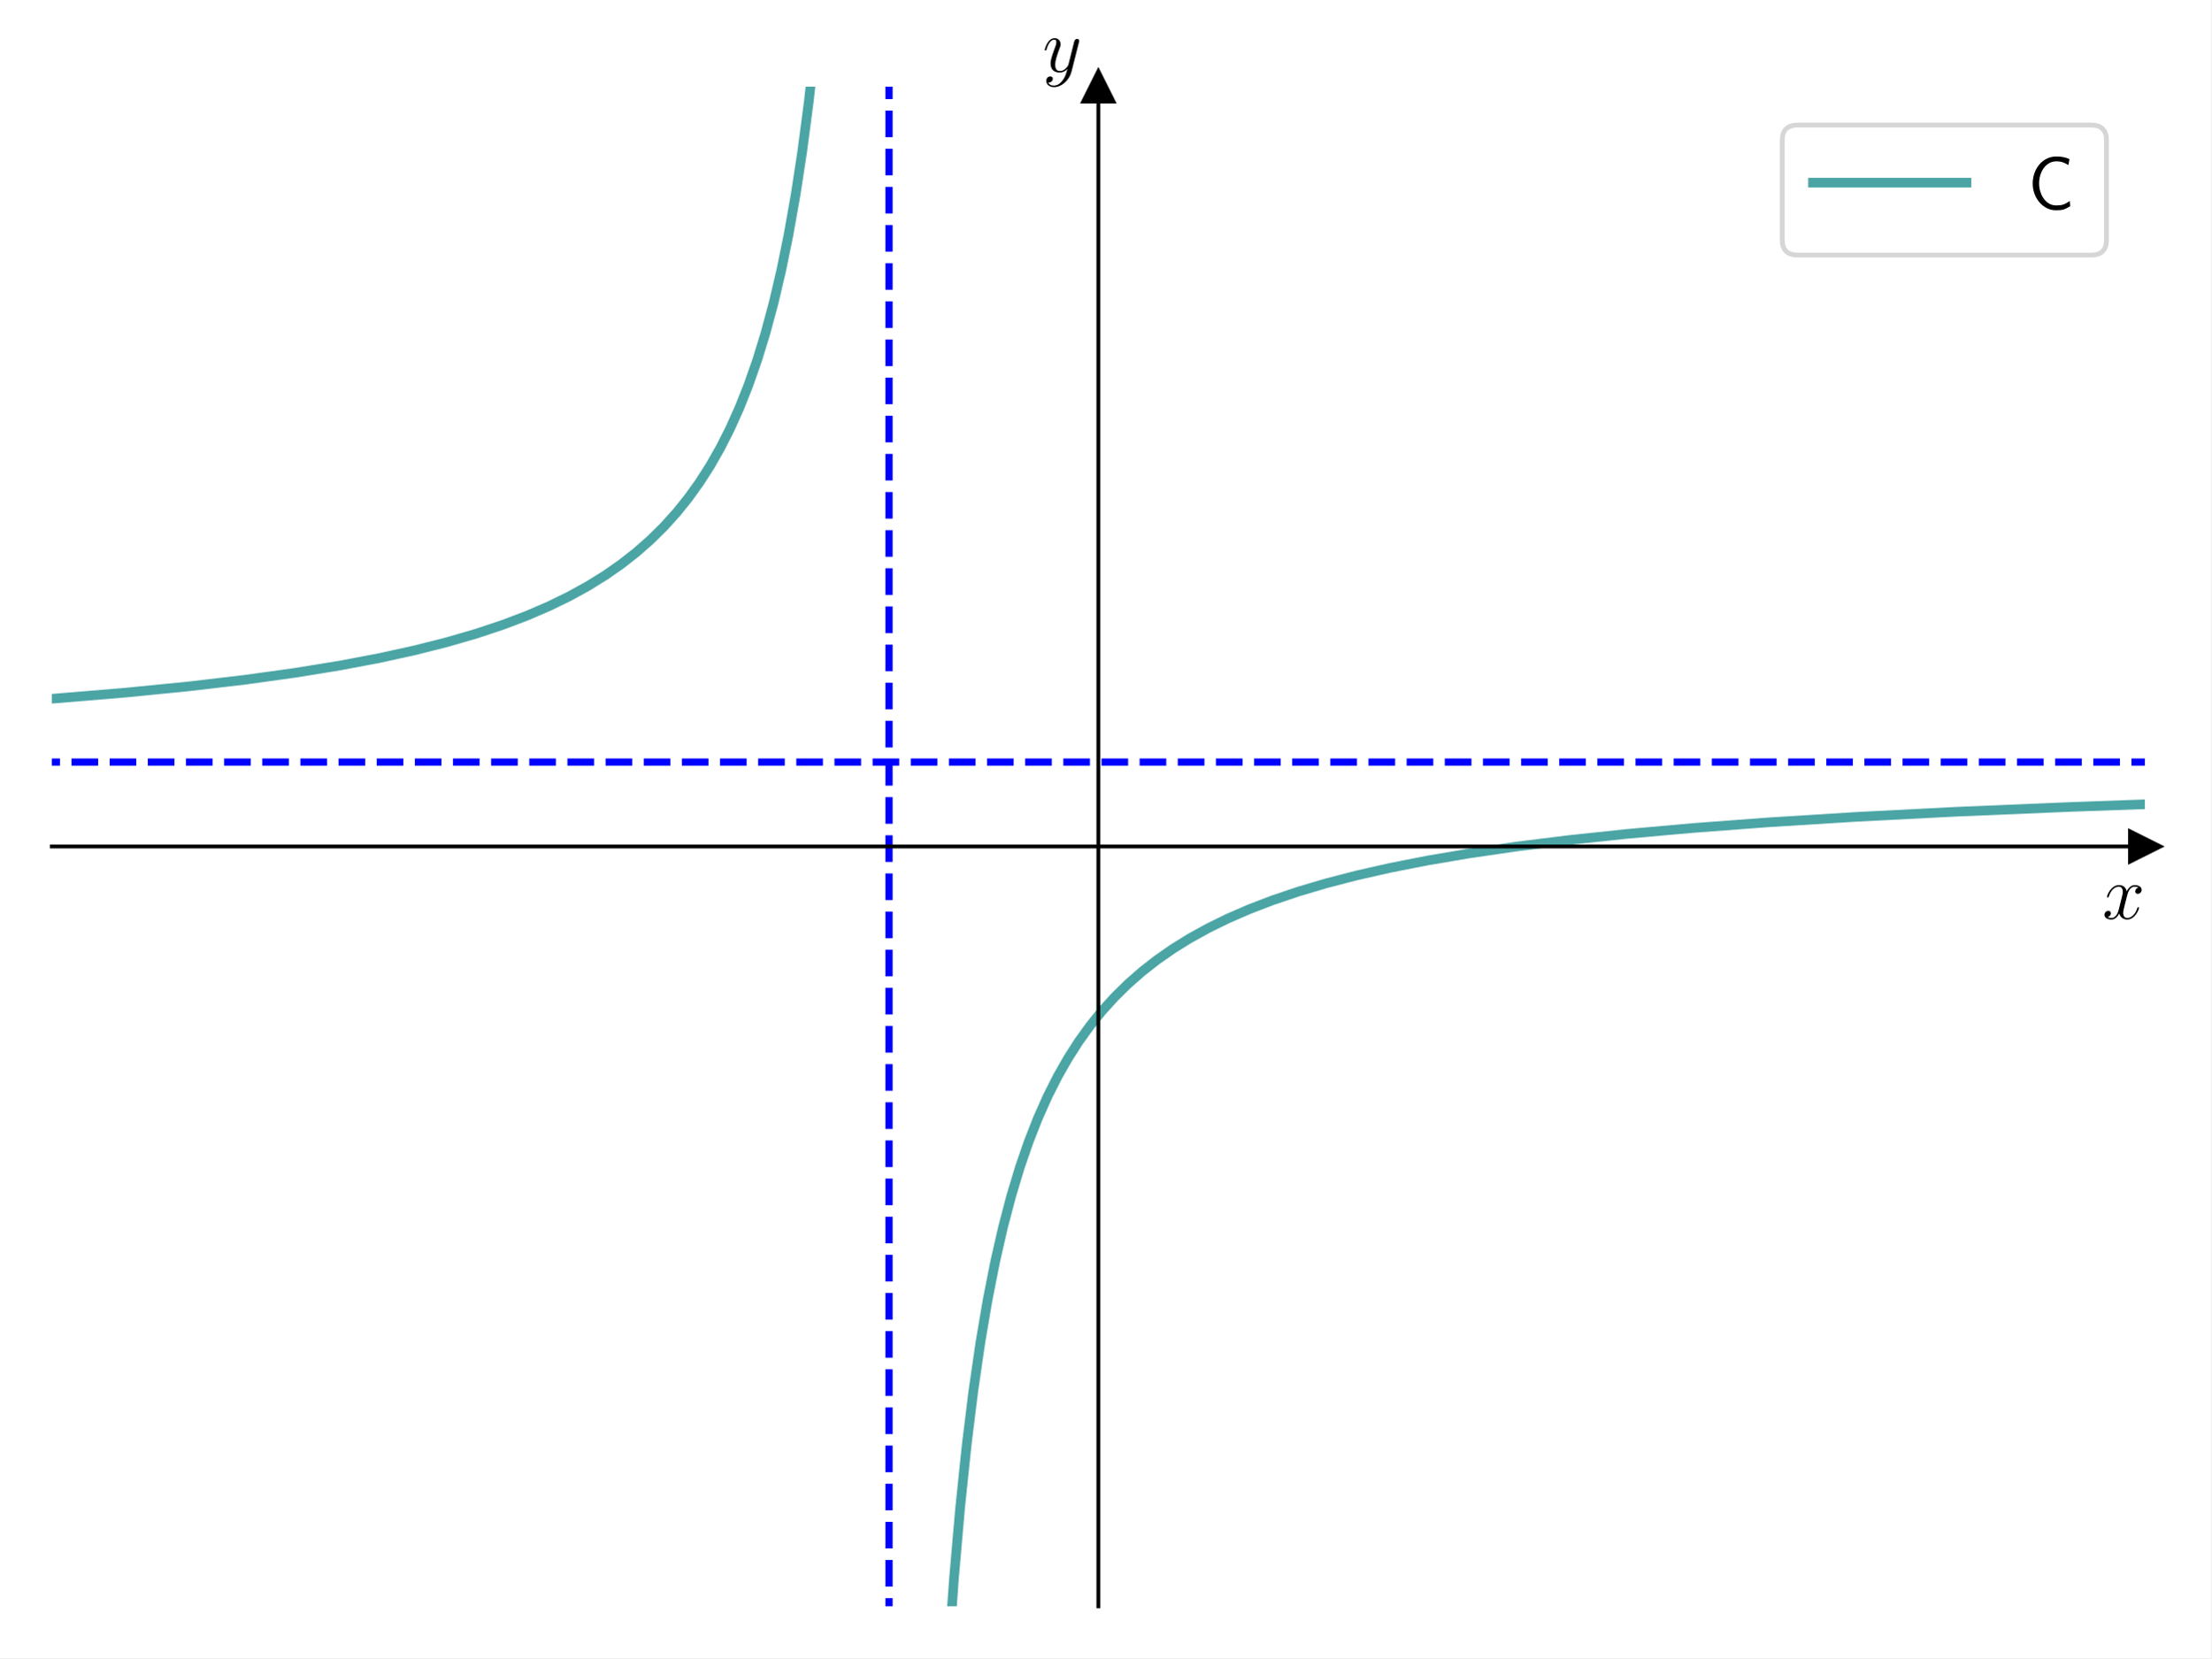
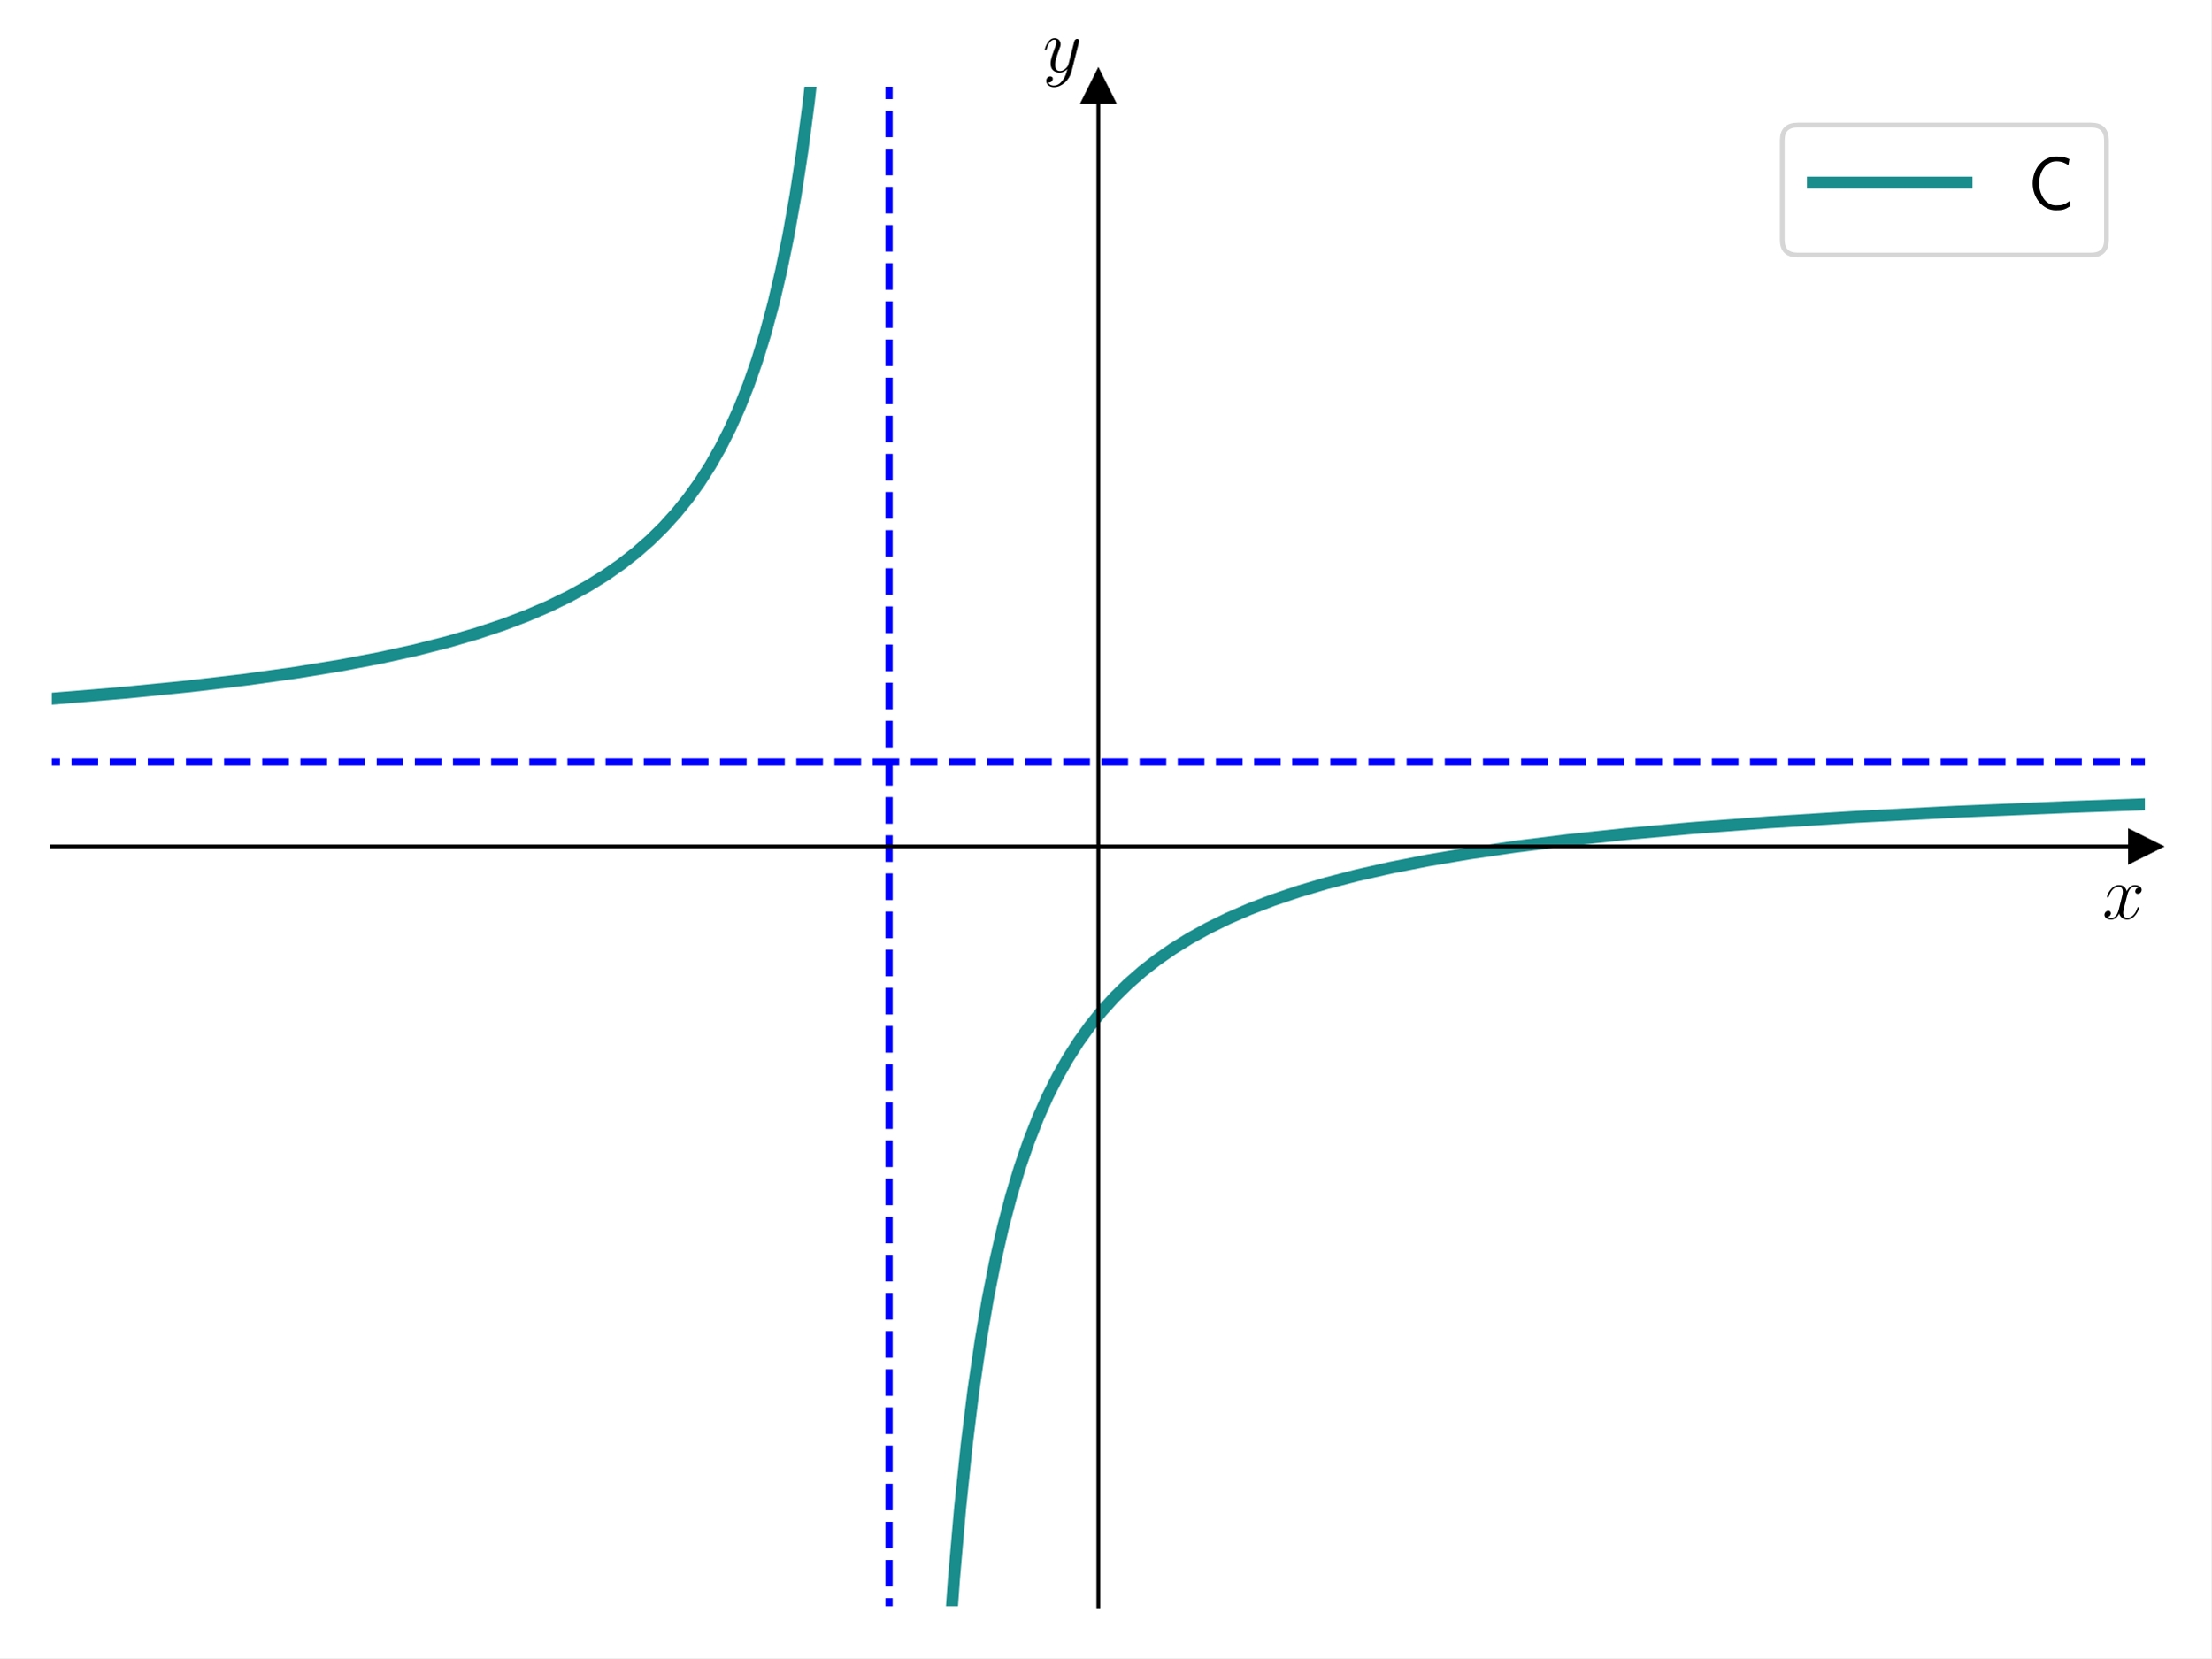
<svg xmlns="http://www.w3.org/2000/svg" xmlns:xlink="http://www.w3.org/1999/xlink" width="460.8pt" height="345.6pt" viewBox="0 0 460.8 345.6" version="1.1">
  <defs>
    <style type="text/css">*{stroke-linejoin: round; stroke-linecap: butt}</style>
  </defs>
  <g id="figure_1">
    <g id="patch_1">
      <path d="M 0 345.6  L 460.8 345.6  L 460.8 0  L 0 0  z " style="fill: #ffffff" />
    </g>
    <g id="axes_1">
      <g id="patch_2">
        <path d="M 10.8 334.8  L 447 334.8  L 447 18.065  L 10.8 18.065  z " style="fill: #ffffff" />
      </g>
      <g id="matplotlib.axis_1">
        <g id="text_1">
          <g transform="translate(438.1306 191.5019) scale(0.16 -0.16)">
            <defs>
              <path id="CMMI12-78" d="M 3034 2606  C 2829 2567 2752 2414 2752 2293  C 2752 2139 2874 2088 2963 2088  C 3155 2088 3290 2254 3290 2427  C 3290 2695 2982 2816 2714 2816  C 2323 2816 2106 2433 2048 2312  C 1901 2816 1504 2816 1389 2816  C 736 2816 390 1980 390 1839  C 390 1814 416 1782 461 1782  C 512 1782 525 1820 538 1846  C 755 2555 1184 2689 1370 2689  C 1658 2689 1715 2420 1715 2267  C 1715 2127 1677 1980 1600 1673  L 1382 798  C 1286 415 1101 64 762 64  C 730 64 570 64 435 147  C 666 192 717 383 717 460  C 717 588 621 664 499 664  C 346 664 179 530 179 326  C 179 57 480 -64 755 -64  C 1062 -64 1280 179 1414 441  C 1517 64 1837 -64 2074 -64  C 2726 -64 3072 773 3072 913  C 3072 945 3046 971 3008 971  C 2950 971 2944 939 2925 888  C 2752 326 2381 64 2093 64  C 1869 64 1747 230 1747 492  C 1747 632 1773 734 1875 1156  L 2099 2024  C 2195 2408 2413 2689 2707 2689  C 2720 2689 2899 2689 3034 2606  z " transform="scale(0.015625)" />
            </defs>
            <use xlink:href="#CMMI12-78" transform="scale(0.996264)" />
          </g>
        </g>
      </g>
      <g id="matplotlib.axis_2">
        <g id="text_2">
          <g transform="translate(217.2897 14.96506) scale(0.16 -0.16)">
            <defs>
              <path id="CMMI12-79" d="M 1683 -700  C 1510 -939 1261 -1152 947 -1152  C 870 -1152 563 -1152 467 -889  C 486 -895 518 -895 531 -895  C 723 -895 851 -729 851 -582  C 851 -435 730 -384 634 -384  C 531 -384 307 -458 307 -759  C 307 -1071 582 -1286 947 -1286  C 1587 -1286 2234 -700 2413 6  L 3040 2485  C 3046 2517 3059 2556 3059 2594  C 3059 2689 2982 2753 2886 2753  C 2829 2753 2694 2727 2643 2535  L 2170 658  C 2138 543 2138 530 2086 460  C 1958 281 1747 64 1440 64  C 1082 64 1050 415 1050 588  C 1050 952 1222 1443 1395 1903  C 1466 2088 1504 2178 1504 2305  C 1504 2574 1312 2816 998 2816  C 410 2816 173 1890 173 1839  C 173 1814 198 1782 243 1782  C 301 1782 307 1807 333 1897  C 486 2433 730 2689 979 2689  C 1037 2689 1146 2689 1146 2478  C 1146 2312 1075 2127 979 1884  C 666 1047 666 837 666 683  C 666 77 1101 -64 1421 -64  C 1606 -64 1837 -6 2061 230  L 2067 224  C 1971 -147 1907 -392 1683 -700  z " transform="scale(0.015625)" />
            </defs>
            <use xlink:href="#CMMI12-79" transform="scale(0.996264)" />
          </g>
        </g>
      </g>
      <g id="line2d_1">
        <defs>
-           <path id="m3895e60bd4" d="M 3 0  L -3 -3  L -3 3  z " style="stroke: #000000; stroke-linejoin: miter" />
+           <path id="mb945c12cad" d="M 3 0  L -3 -3  L -3 3  z " style="stroke: #000000; stroke-linejoin: miter" />
        </defs>
        <g>
-           <use xlink:href="#m3895e60bd4" x="447" y="176.432" style="stroke: #000000; stroke-linejoin: miter" />
+           <use xlink:href="#mb945c12cad" x="447" y="176.432" style="stroke: #000000; stroke-linejoin: miter" />
        </g>
      </g>
      <g id="line2d_2">
        <defs>
-           <path id="mdbf83a306b" d="M 0 -3  L -3 3  L 3 3  z " style="stroke: #000000; stroke-linejoin: miter" />
+           <path id="m2a7847f4d7" d="M 0 -3  L -3 3  L 3 3  z " style="stroke: #000000; stroke-linejoin: miter" />
        </defs>
        <g>
-           <use xlink:href="#mdbf83a306b" x="228.9" y="18.065" style="stroke: #000000; stroke-linejoin: miter" />
+           <use xlink:href="#m2a7847f4d7" x="228.9" y="18.065" style="stroke: #000000; stroke-linejoin: miter" />
        </g>
      </g>
      <g id="line2d_3">
-         <path d="M 10.8 145.639  L 26.139 144.367  L 39.454 143.045  L 51.171 141.666  L 61.61 140.216  L 70.877 138.708  L 79.079 137.154  L 86.429 135.541  L 93.14 133.845  L 99.212 132.082  L 104.751 130.242  L 109.757 128.346  L 114.338 126.378  L 118.598 124.304  L 122.54 122.134  L 126.161 119.886  L 129.463 117.582  L 132.553 115.165  L 135.535 112.546  L 138.305 109.817  L 140.968 106.871  L 143.418 103.83  L 145.761 100.568  L 147.998 97.072  L 150.128 93.329  L 152.152 89.327  L 154.07 85.057  L 155.987 80.228  L 157.798 75.048  L 159.502 69.509  L 161.206 63.185  L 162.804 56.385  L 164.296 49.104  L 165.787 40.709  L 167.172 31.676  L 168.556 21.147  L 169.835 9.752  L 170.873 -1  M 197.544 346.6  L 198.808 329.05  L 200.086 314.355  L 201.471 301.054  L 202.856 289.849  L 204.347 279.602  L 205.838 270.842  L 207.436 262.765  L 209.034 255.774  L 210.738 249.284  L 212.549 243.278  L 214.36 238.02  L 216.277 233.122  L 218.301 228.569  L 220.432 224.343  L 222.562 220.599  L 224.799 217.103  L 227.142 213.841  L 229.592 210.8  L 232.255 207.854  L 235.025 205.125  L 238.007 202.507  L 241.097 200.09  L 244.399 197.786  L 247.914 195.6  L 251.749 193.479  L 255.903 191.441  L 260.377 189.499  L 265.277 187.62  L 270.603 185.824  L 276.355 184.119  L 282.746 182.461  L 289.776 180.872  L 297.552 179.346  L 306.18 177.882  L 315.874 176.468  L 326.739 175.114  L 338.989 173.817  L 352.836 172.579  L 368.601 171.397  L 386.71 170.267  L 407.588 169.194  L 431.874 168.174  L 447 167.634  L 447 167.634  " clip-path="url(#pdbc0b57d34)" style="fill: none; stroke: #008080; stroke-opacity: 0.7; stroke-width: 2; stroke-linecap: square" />
+         <path d="M 10.8 145.639  L 26.139 144.367  L 39.454 143.045  L 51.171 141.666  L 61.61 140.216  L 70.877 138.708  L 79.079 137.154  L 86.429 135.541  L 93.14 133.845  L 99.212 132.082  L 104.751 130.242  L 109.757 128.346  L 114.338 126.378  L 118.598 124.304  L 122.54 122.134  L 126.161 119.886  L 129.463 117.582  L 132.553 115.165  L 135.535 112.546  L 138.305 109.817  L 140.968 106.871  L 143.418 103.83  L 145.761 100.568  L 147.998 97.072  L 150.128 93.329  L 152.152 89.327  L 154.07 85.057  L 155.987 80.228  L 157.798 75.048  L 159.502 69.509  L 161.206 63.185  L 162.804 56.385  L 164.296 49.104  L 165.787 40.709  L 167.172 31.676  L 168.556 21.147  L 169.835 9.752  L 170.873 -1  M 197.544 346.6  L 198.808 329.05  L 200.086 314.355  L 201.471 301.054  L 202.856 289.849  L 204.347 279.602  L 205.838 270.842  L 207.436 262.765  L 209.034 255.774  L 210.738 249.284  L 212.549 243.278  L 214.36 238.02  L 216.277 233.122  L 218.301 228.569  L 220.432 224.343  L 222.562 220.599  L 224.799 217.103  L 227.142 213.841  L 229.592 210.8  L 232.255 207.854  L 235.025 205.125  L 238.007 202.507  L 241.097 200.09  L 244.399 197.786  L 247.914 195.6  L 251.749 193.479  L 255.903 191.441  L 260.377 189.499  L 265.277 187.62  L 270.603 185.824  L 276.355 184.119  L 282.746 182.461  L 289.776 180.872  L 297.552 179.346  L 306.18 177.882  L 315.874 176.468  L 326.739 175.114  L 338.989 173.817  L 352.836 172.579  L 368.601 171.397  L 386.71 170.267  L 407.588 169.194  L 431.874 168.174  L 447 167.634  L 447 167.634  " clip-path="url(#pd64378db77)" style="fill: none; stroke: #008080; stroke-opacity: 0.9; stroke-width: 2.5; stroke-linecap: square" />
      </g>
      <g id="LineCollection_1">
-         <path d="M -1 158.836  L 461.8 158.836  " clip-path="url(#pdbc0b57d34)" style="fill: none; stroke-dasharray: 5.55,2.4; stroke-dashoffset: 0; stroke: #0000ff; stroke-width: 1.5" />
+         <path d="M -1 158.836  L 461.8 158.836  " clip-path="url(#pd64378db77)" style="fill: none; stroke-dasharray: 5.55,2.4; stroke-dashoffset: 0; stroke: #0000ff; stroke-width: 1.5" />
      </g>
      <g id="LineCollection_2">
-         <path d="M 185.28 346.6  L 185.28 -1  " clip-path="url(#pdbc0b57d34)" style="fill: none; stroke-dasharray: 5.55,2.4; stroke-dashoffset: 0; stroke: #0000ff; stroke-width: 1.5" />
+         <path d="M 185.28 346.6  L 185.28 -1  " clip-path="url(#pd64378db77)" style="fill: none; stroke-dasharray: 5.55,2.4; stroke-dashoffset: 0; stroke: #0000ff; stroke-width: 1.5" />
      </g>
      <g id="patch_3">
        <path d="M 228.9 334.8  L 228.9 18.065  " style="fill: none; stroke: #000000; stroke-width: 0.8; stroke-linejoin: miter; stroke-linecap: square" />
      </g>
      <g id="patch_4">
        <path d="M 447 334.8  L 447 18.065  " style="fill: none" />
      </g>
      <g id="patch_5">
        <path d="M 10.8 176.432  L 447 176.432  " style="fill: none; stroke: #000000; stroke-width: 0.8; stroke-linejoin: miter; stroke-linecap: square" />
      </g>
      <g id="patch_6">
        <path d="M 10.8 18.065  L 447 18.065  " style="fill: none" />
      </g>
      <g id="legend_1">
        <g id="patch_7">
          <path d="M 374.628 53.164  L 435.8 53.164  Q 439 53.164 439 49.964  L 439 29.265  Q 439 26.065 435.8 26.065  L 374.628 26.065  Q 371.428 26.065 371.428 29.265  L 371.428 49.964  Q 371.428 53.164 374.628 53.164  z " style="fill: #ffffff; opacity: 0.8; stroke: #cccccc; stroke-linejoin: miter" />
        </g>
        <g id="line2d_4">
-           <path d="M 377.828 38.065  L 393.828 38.065  L 409.828 38.065  " style="fill: none; stroke: #008080; stroke-opacity: 0.7; stroke-width: 2; stroke-linecap: square" />
+           <path d="M 377.828 38.065  L 393.828 38.065  L 409.828 38.065  " style="fill: none; stroke: #008080; stroke-opacity: 0.9; stroke-width: 2.5; stroke-linecap: square" />
        </g>
        <g id="text_3">
          <g transform="translate(422.6282 43.66453) scale(0.16 -0.16)">
            <defs>
              <path id="CMSS17-43" d="M 3501 714  C 3072 427 2874 344 2355 344  C 1459 344 934 1303 934 2179  C 934 3112 1472 4032 2381 4032  C 2790 4032 3059 3918 3386 3715  L 3475 4217  C 3168 4370 2778 4440 2387 4440  C 1158 4440 397 3316 397 2179  C 397 927 1299 -64 2323 -64  C 2874 -64 3066 -19 3539 280  L 3501 714  z " transform="scale(0.015625)" />
            </defs>
            <use xlink:href="#CMSS17-43" transform="scale(0.996264)" />
          </g>
        </g>
      </g>
    </g>
  </g>
  <defs>
-     <clipPath id="pdbc0b57d34">
+     <clipPath id="pd64378db77">
      <rect x="10.8" y="18.065" width="436.2" height="316.735" />
    </clipPath>
  </defs>
</svg>
